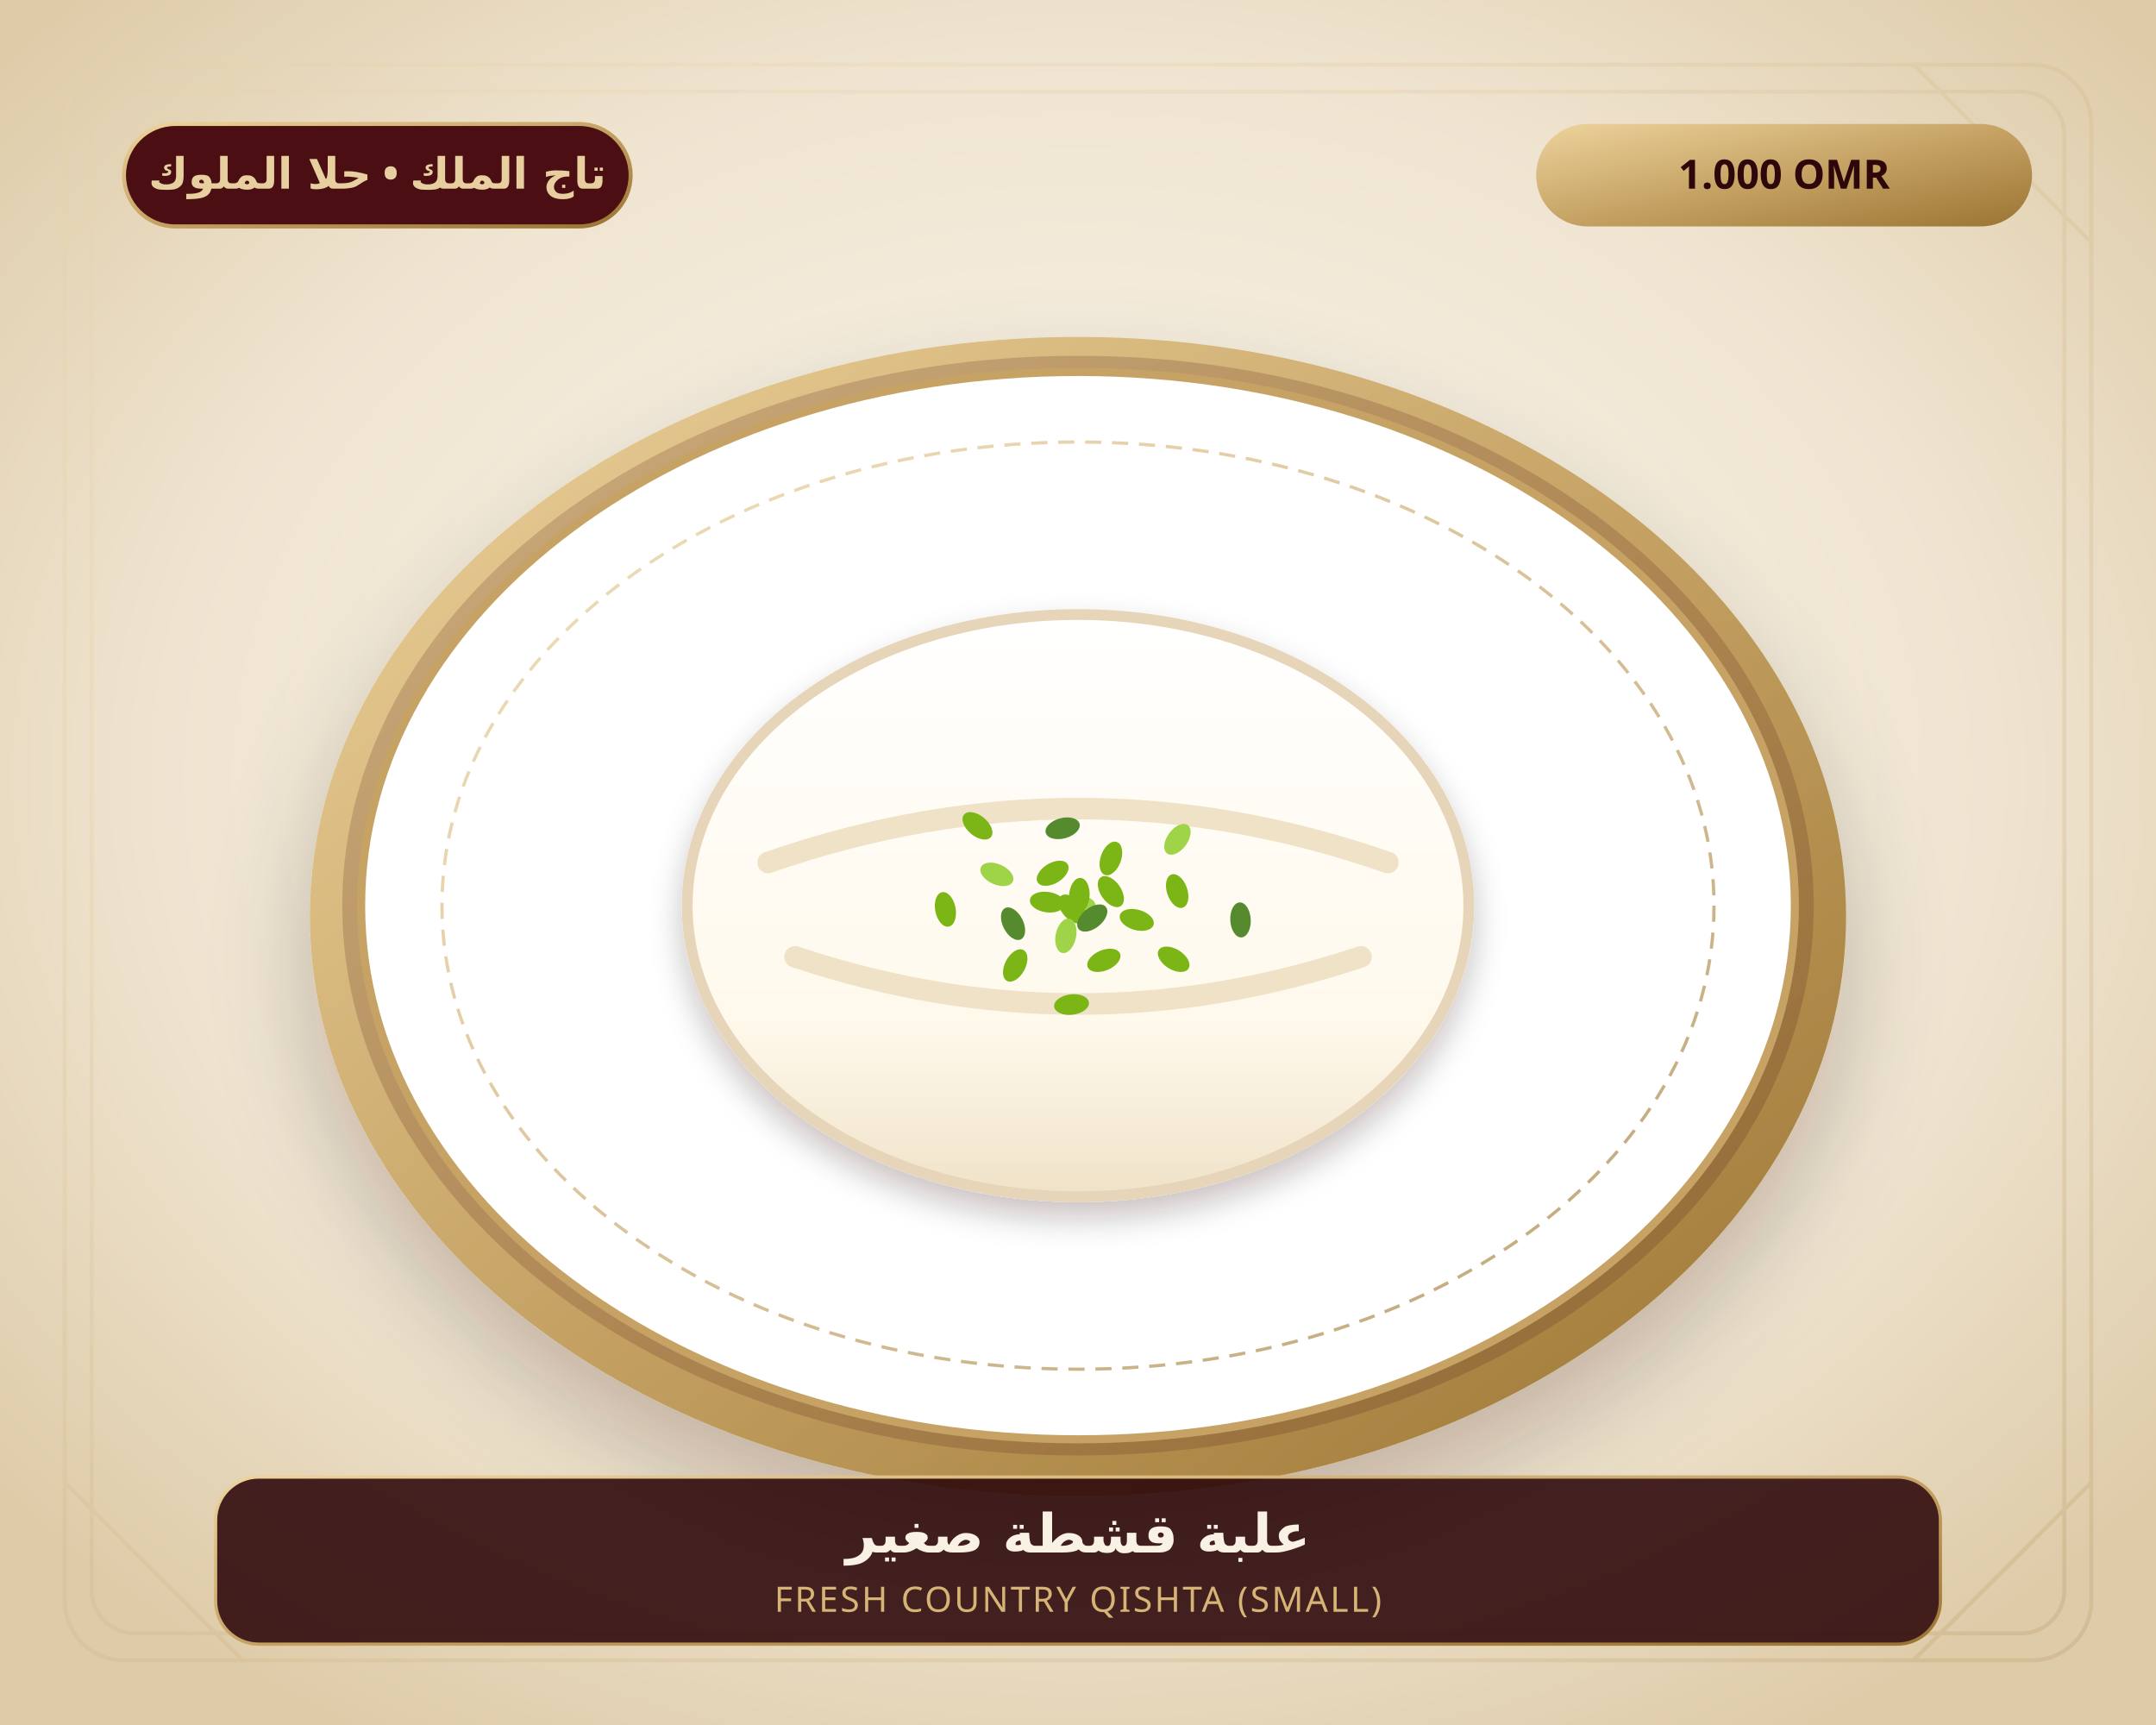
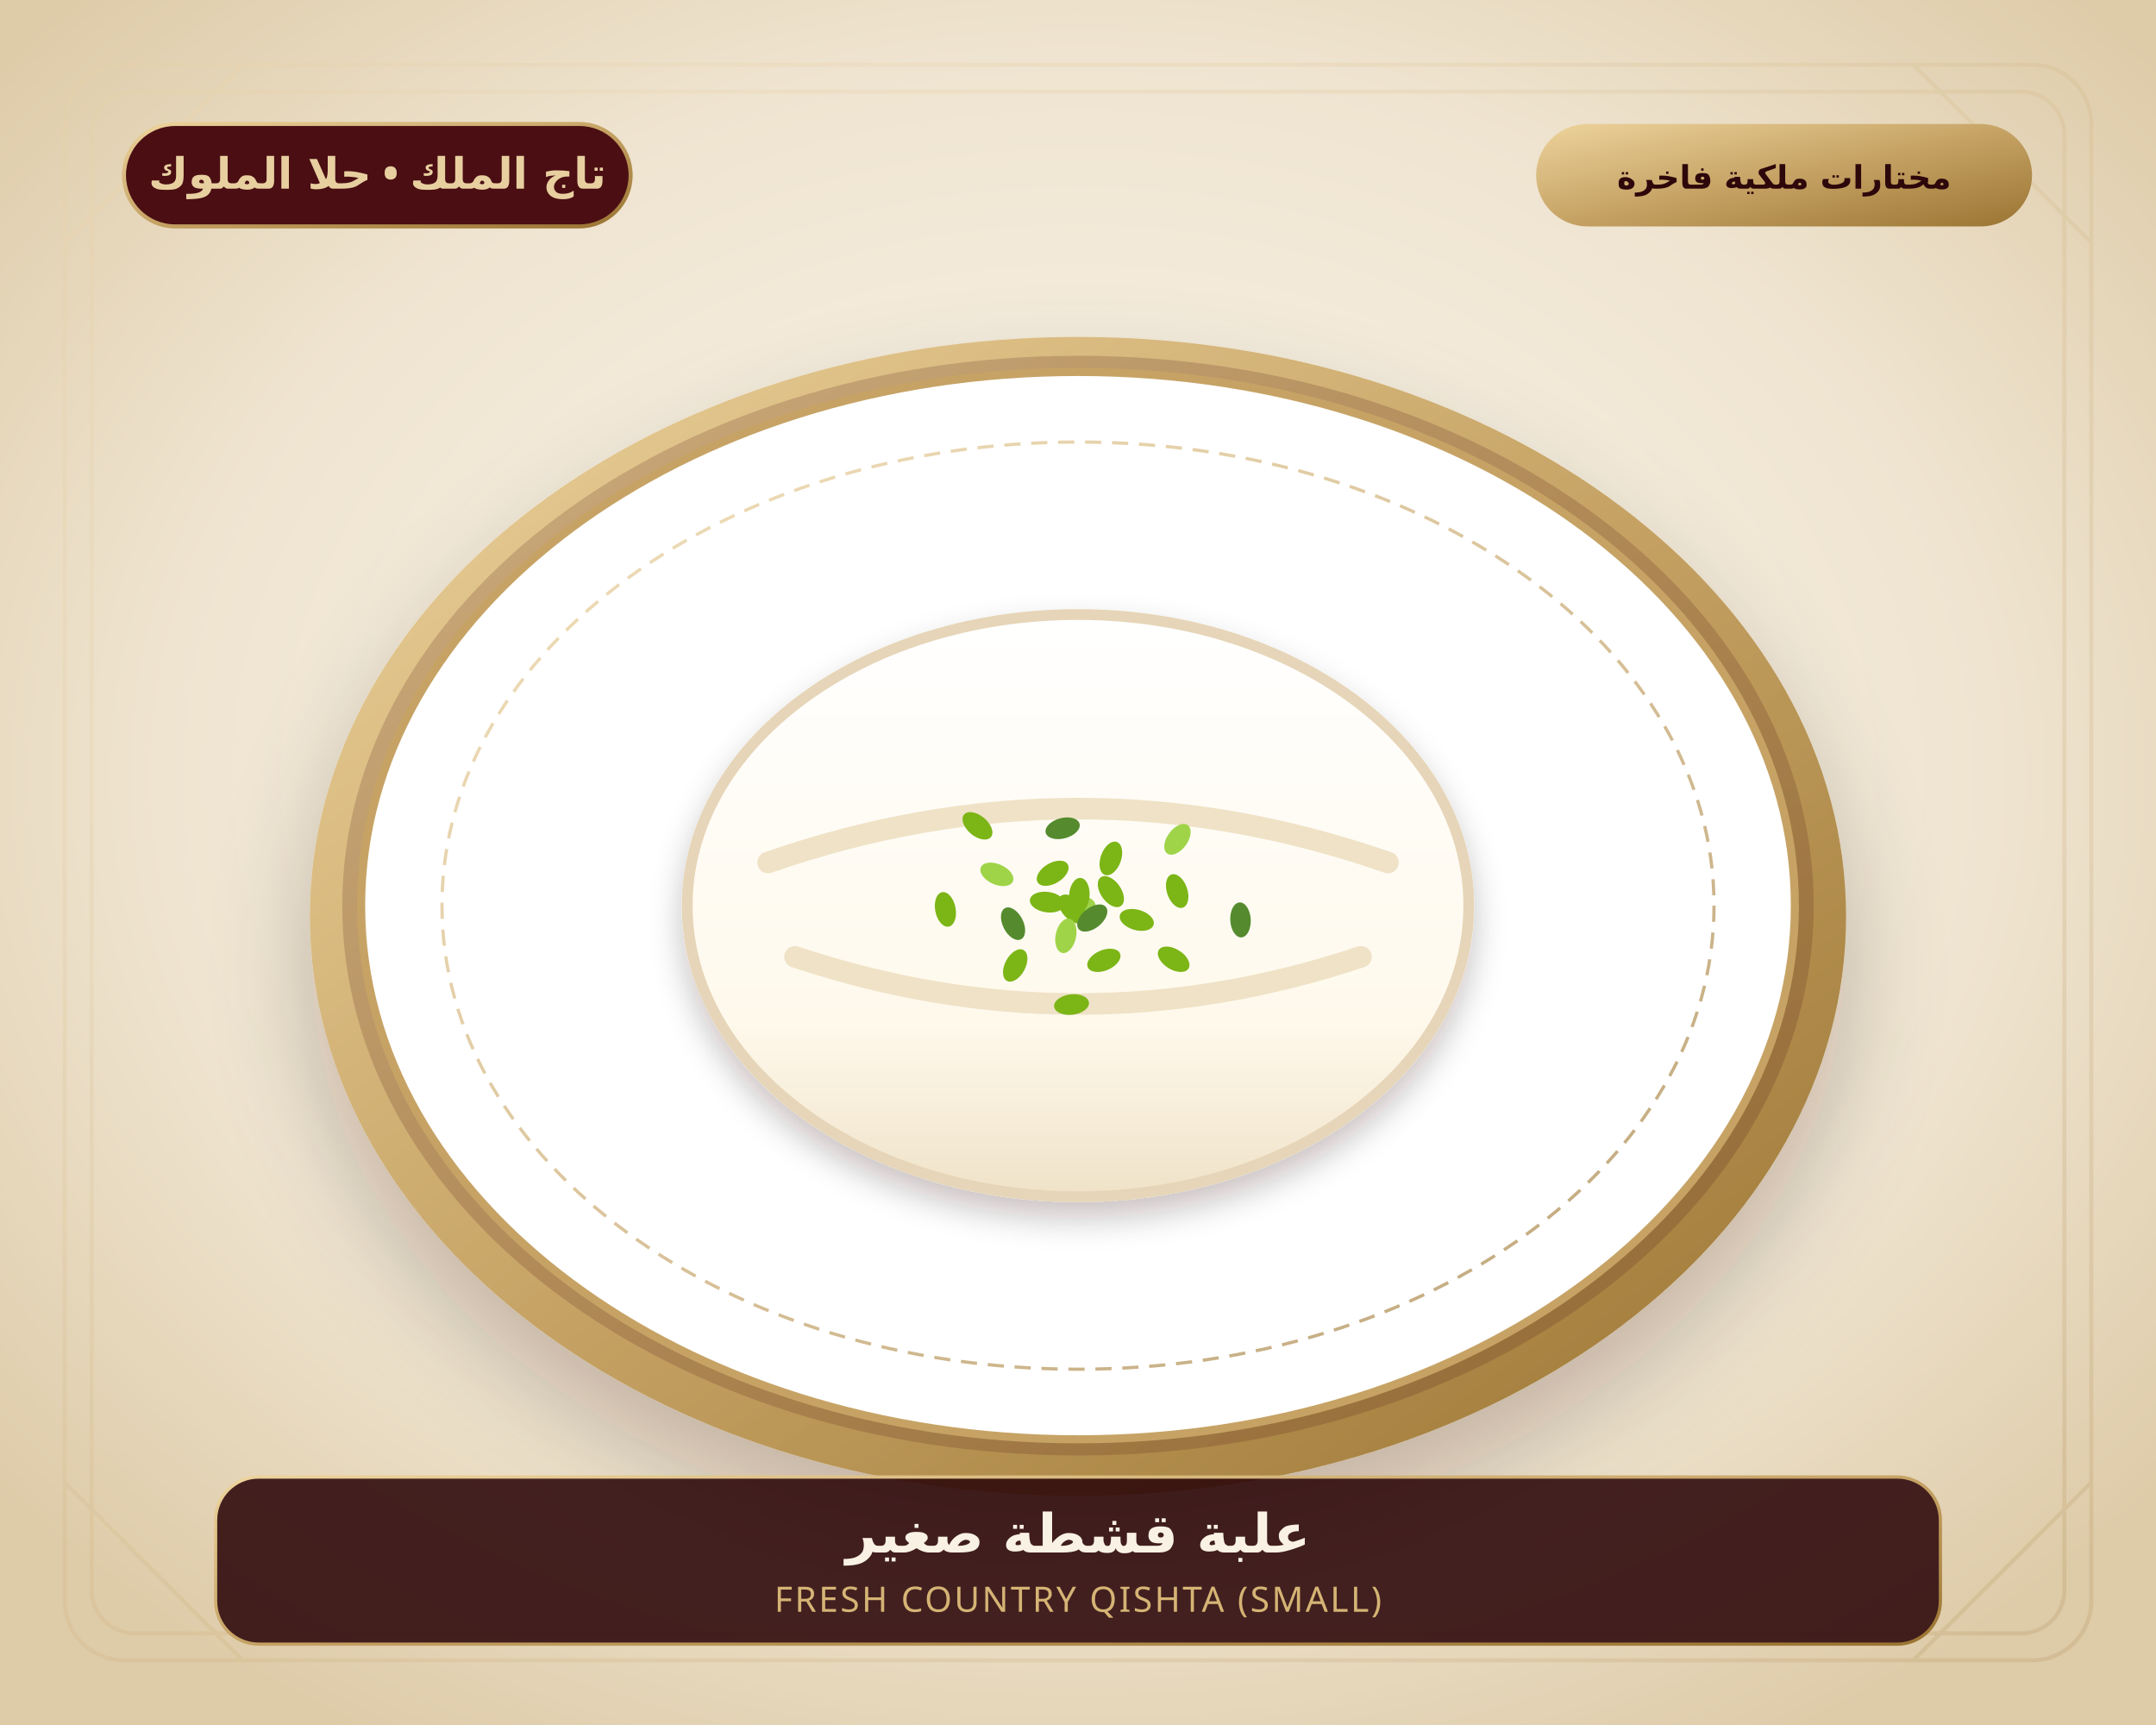
<svg xmlns="http://www.w3.org/2000/svg" viewBox="0 0 800 640" width="800" height="640">
  <defs>
    <radialGradient id="bgGrad" cx="50%" cy="45%" r="65%">
      <stop offset="0%" stop-color="#FBF7EE" />
      <stop offset="65%" stop-color="#EFE4D0" />
      <stop offset="100%" stop-color="#DECBA8" />
    </radialGradient>
    <linearGradient id="goldRim" x1="0%" y1="0%" x2="100%" y2="100%">
      <stop offset="0%" stop-color="#EDD39C" />
      <stop offset="50%" stop-color="#C6A365" />
      <stop offset="100%" stop-color="#9A7432" />
    </linearGradient>
    <linearGradient id="kataifiGold" x1="0%" y1="0%" x2="100%" y2="100%">
      <stop offset="0%" stop-color="#F3C76B" />
      <stop offset="50%" stop-color="#D99B38" />
      <stop offset="100%" stop-color="#A86B14" />
    </linearGradient>
    <linearGradient id="pistachioGreen" x1="0%" y1="0%" x2="100%" y2="100%">
      <stop offset="0%" stop-color="#98C948" />
      <stop offset="55%" stop-color="#6CA329" />
      <stop offset="100%" stop-color="#467314" />
    </linearGradient>
    <linearGradient id="qishtaCream" x1="0%" y1="0%" x2="0%" y2="100%">
      <stop offset="0%" stop-color="#FFFFFF" />
      <stop offset="70%" stop-color="#FFF9EC" />
      <stop offset="100%" stop-color="#EFE2C8" />
    </linearGradient>
    <linearGradient id="walnutBronze" x1="0%" y1="0%" x2="100%" y2="100%">
      <stop offset="0%" stop-color="#C48845" />
      <stop offset="50%" stop-color="#8F5922" />
      <stop offset="100%" stop-color="#5E350E" />
    </linearGradient>
    <linearGradient id="chocoRich" x1="0%" y1="0%" x2="100%" y2="100%">
      <stop offset="0%" stop-color="#5A311D" />
      <stop offset="50%" stop-color="#3B1D0F" />
      <stop offset="100%" stop-color="#241007" />
    </linearGradient>
    <filter id="softShadow" x="-15%" y="-15%" width="130%" height="135%">
      <feDropShadow dx="0" dy="18" stdDeviation="18" flood-color="#2B070A" flood-opacity="0.22" />
    </filter>
    <filter id="pieceShadow" x="-20%" y="-20%" width="140%" height="140%">
      <feDropShadow dx="0" dy="6" stdDeviation="6" flood-color="#2B070A" flood-opacity="0.24" />
    </filter>
  </defs>
  <rect width="800" height="640" fill="url(#bgGrad)" />
  <g opacity="0.16" stroke="url(#goldRim)" stroke-width="1.5" fill="none">
    <rect x="24" y="24" width="752" height="592" rx="22" />
    <rect x="34" y="34" width="732" height="572" rx="16" />
    <path d="M24 90 L90 24 M776 90 L710 24 M24 550 L90 616 M776 550 L710 616" />
  </g>
  <g filter="url(#softShadow)">
    <ellipse cx="400" cy="340" rx="285" ry="215" fill="url(#goldRim)" />
    <ellipse cx="400" cy="336" rx="273" ry="204" fill="#4A0E13" opacity="0.18" />
    <ellipse cx="400" cy="336" rx="266" ry="198" fill="#FFFFFF" stroke="#C6A365" stroke-width="3" />
    <ellipse cx="400" cy="336" rx="236" ry="172" fill="none" stroke="url(#goldRim)" stroke-width="1.2" stroke-dasharray="6 4" opacity="0.65" />
  </g>
  <g filter="url(#pieceShadow)">
    <ellipse cx="400" cy="336" rx="145" ry="108" fill="url(#qishtaCream)" stroke="#E6D5B8" stroke-width="4" />
    <path d="M285 320 Q400 280 515 320" fill="none" stroke="#EFE2C6" stroke-width="8" stroke-linecap="round" />
    <path d="M295 355 Q400 390 505 355" fill="none" stroke="#EFE2C6" stroke-width="8" stroke-linecap="round" />
    <ellipse cx="400.0" cy="336.0" rx="6.5" ry="3.8" transform="rotate(0 400.0 336.0)" fill="#9FD448" />
    <ellipse cx="397.9" cy="337.3" rx="6.5" ry="3.8" transform="rotate(47 397.9 337.3)" fill="#7CB518" />
    <ellipse cx="400.5" cy="332.2" rx="6.5" ry="3.8" transform="rotate(94 400.5 332.2)" fill="#7CB518" />
    <ellipse cx="405.3" cy="340.6" rx="6.5" ry="3.8" transform="rotate(141 405.3 340.6)" fill="#558B2F" />
    <ellipse cx="388.6" cy="334.7" rx="6.5" ry="3.8" transform="rotate(8 388.6 334.7)" fill="#7CB518" />
    <ellipse cx="412.2" cy="330.8" rx="6.5" ry="3.8" transform="rotate(55 412.2 330.8)" fill="#7CB518" />
    <ellipse cx="395.5" cy="347.2" rx="6.5" ry="3.8" transform="rotate(102 395.5 347.2)" fill="#9FD448" />
    <ellipse cx="390.6" cy="324.0" rx="6.5" ry="3.8" transform="rotate(149 390.6 324.0)" fill="#7CB518" />
    <ellipse cx="421.8" cy="341.3" rx="6.5" ry="3.8" transform="rotate(16 421.8 341.3)" fill="#7CB518" />
    <ellipse cx="375.9" cy="342.7" rx="6.5" ry="3.8" transform="rotate(63 375.9 342.7)" fill="#558B2F" />
    <ellipse cx="412.2" cy="318.5" rx="6.5" ry="3.8" transform="rotate(110 412.2 318.5)" fill="#7CB518" />
    <ellipse cx="409.6" cy="356.3" rx="6.5" ry="3.8" transform="rotate(157 409.6 356.3)" fill="#7CB518" />
    <ellipse cx="369.9" cy="324.4" rx="6.5" ry="3.8" transform="rotate(24 369.9 324.4)" fill="#9FD448" />
    <ellipse cx="436.8" cy="330.6" rx="6.5" ry="3.8" transform="rotate(71 436.8 330.6)" fill="#7CB518" />
    <ellipse cx="376.7" cy="358.2" rx="6.5" ry="3.8" transform="rotate(118 376.7 358.2)" fill="#7CB518" />
    <ellipse cx="394.3" cy="307.3" rx="6.5" ry="3.8" transform="rotate(165 394.3 307.3)" fill="#558B2F" />
    <ellipse cx="435.5" cy="355.9" rx="6.5" ry="3.8" transform="rotate(32 435.5 355.9)" fill="#7CB518" />
    <ellipse cx="350.8" cy="337.4" rx="6.5" ry="3.8" transform="rotate(79 350.8 337.4)" fill="#7CB518" />
    <ellipse cx="436.9" cy="311.4" rx="6.5" ry="3.8" transform="rotate(126 436.9 311.4)" fill="#9FD448" />
    <ellipse cx="397.6" cy="372.7" rx="6.5" ry="3.8" transform="rotate(173 397.6 372.7)" fill="#7CB518" />
    <ellipse cx="362.7" cy="306.4" rx="6.5" ry="3.8" transform="rotate(40 362.7 306.4)" fill="#7CB518" />
    <ellipse cx="460.3" cy="341.3" rx="6.5" ry="3.8" transform="rotate(87 460.3 341.3)" fill="#558B2F" />
  </g>
  <g transform="translate(46, 46)">
    <rect x="0" y="0" width="188" height="38" rx="19" fill="#4A0E13" stroke="url(#goldRim)" stroke-width="1.5" />
    <text x="94" y="24" text-anchor="middle" fill="#E8CFA0" font-family="Amiri, Tajawal, sans-serif" font-size="16" font-weight="bold">تاج الملك • حلا الملوك</text>
  </g>
  <g transform="translate(570, 46)">
    <rect x="0" y="0" width="184" height="38" rx="19" fill="url(#goldRim)" />
-     <text x="92" y="24" text-anchor="middle" fill="#2D070A" font-family="Tajawal, Plus Jakarta Sans, sans-serif" font-size="15" font-weight="bold">1.000 OMR</text>
+     <text x="92" y="24" text-anchor="middle" fill="#2D070A" font-family="Tajawal, Plus Jakarta Sans, sans-serif" font-size="12" font-weight="bold">مختارات ملكية فاخرة</text>
  </g>
  <g transform="translate(80, 548)">
    <rect x="0" y="0" width="640" height="62" rx="16" fill="#2D070A" fill-opacity="0.88" stroke="url(#goldRim)" stroke-width="1.2" />
    <text x="320" y="28" text-anchor="middle" fill="#F9F2E4" font-family="Tajawal, Amiri, sans-serif" font-size="20" font-weight="bold">علبة قشطة صغير</text>
    <text x="320" y="50" text-anchor="middle" fill="#D5B475" font-family="Plus Jakarta Sans, sans-serif" font-size="13" letter-spacing="0.8">FRESH COUNTRY QISHTA (SMALL)</text>
  </g>
</svg>
